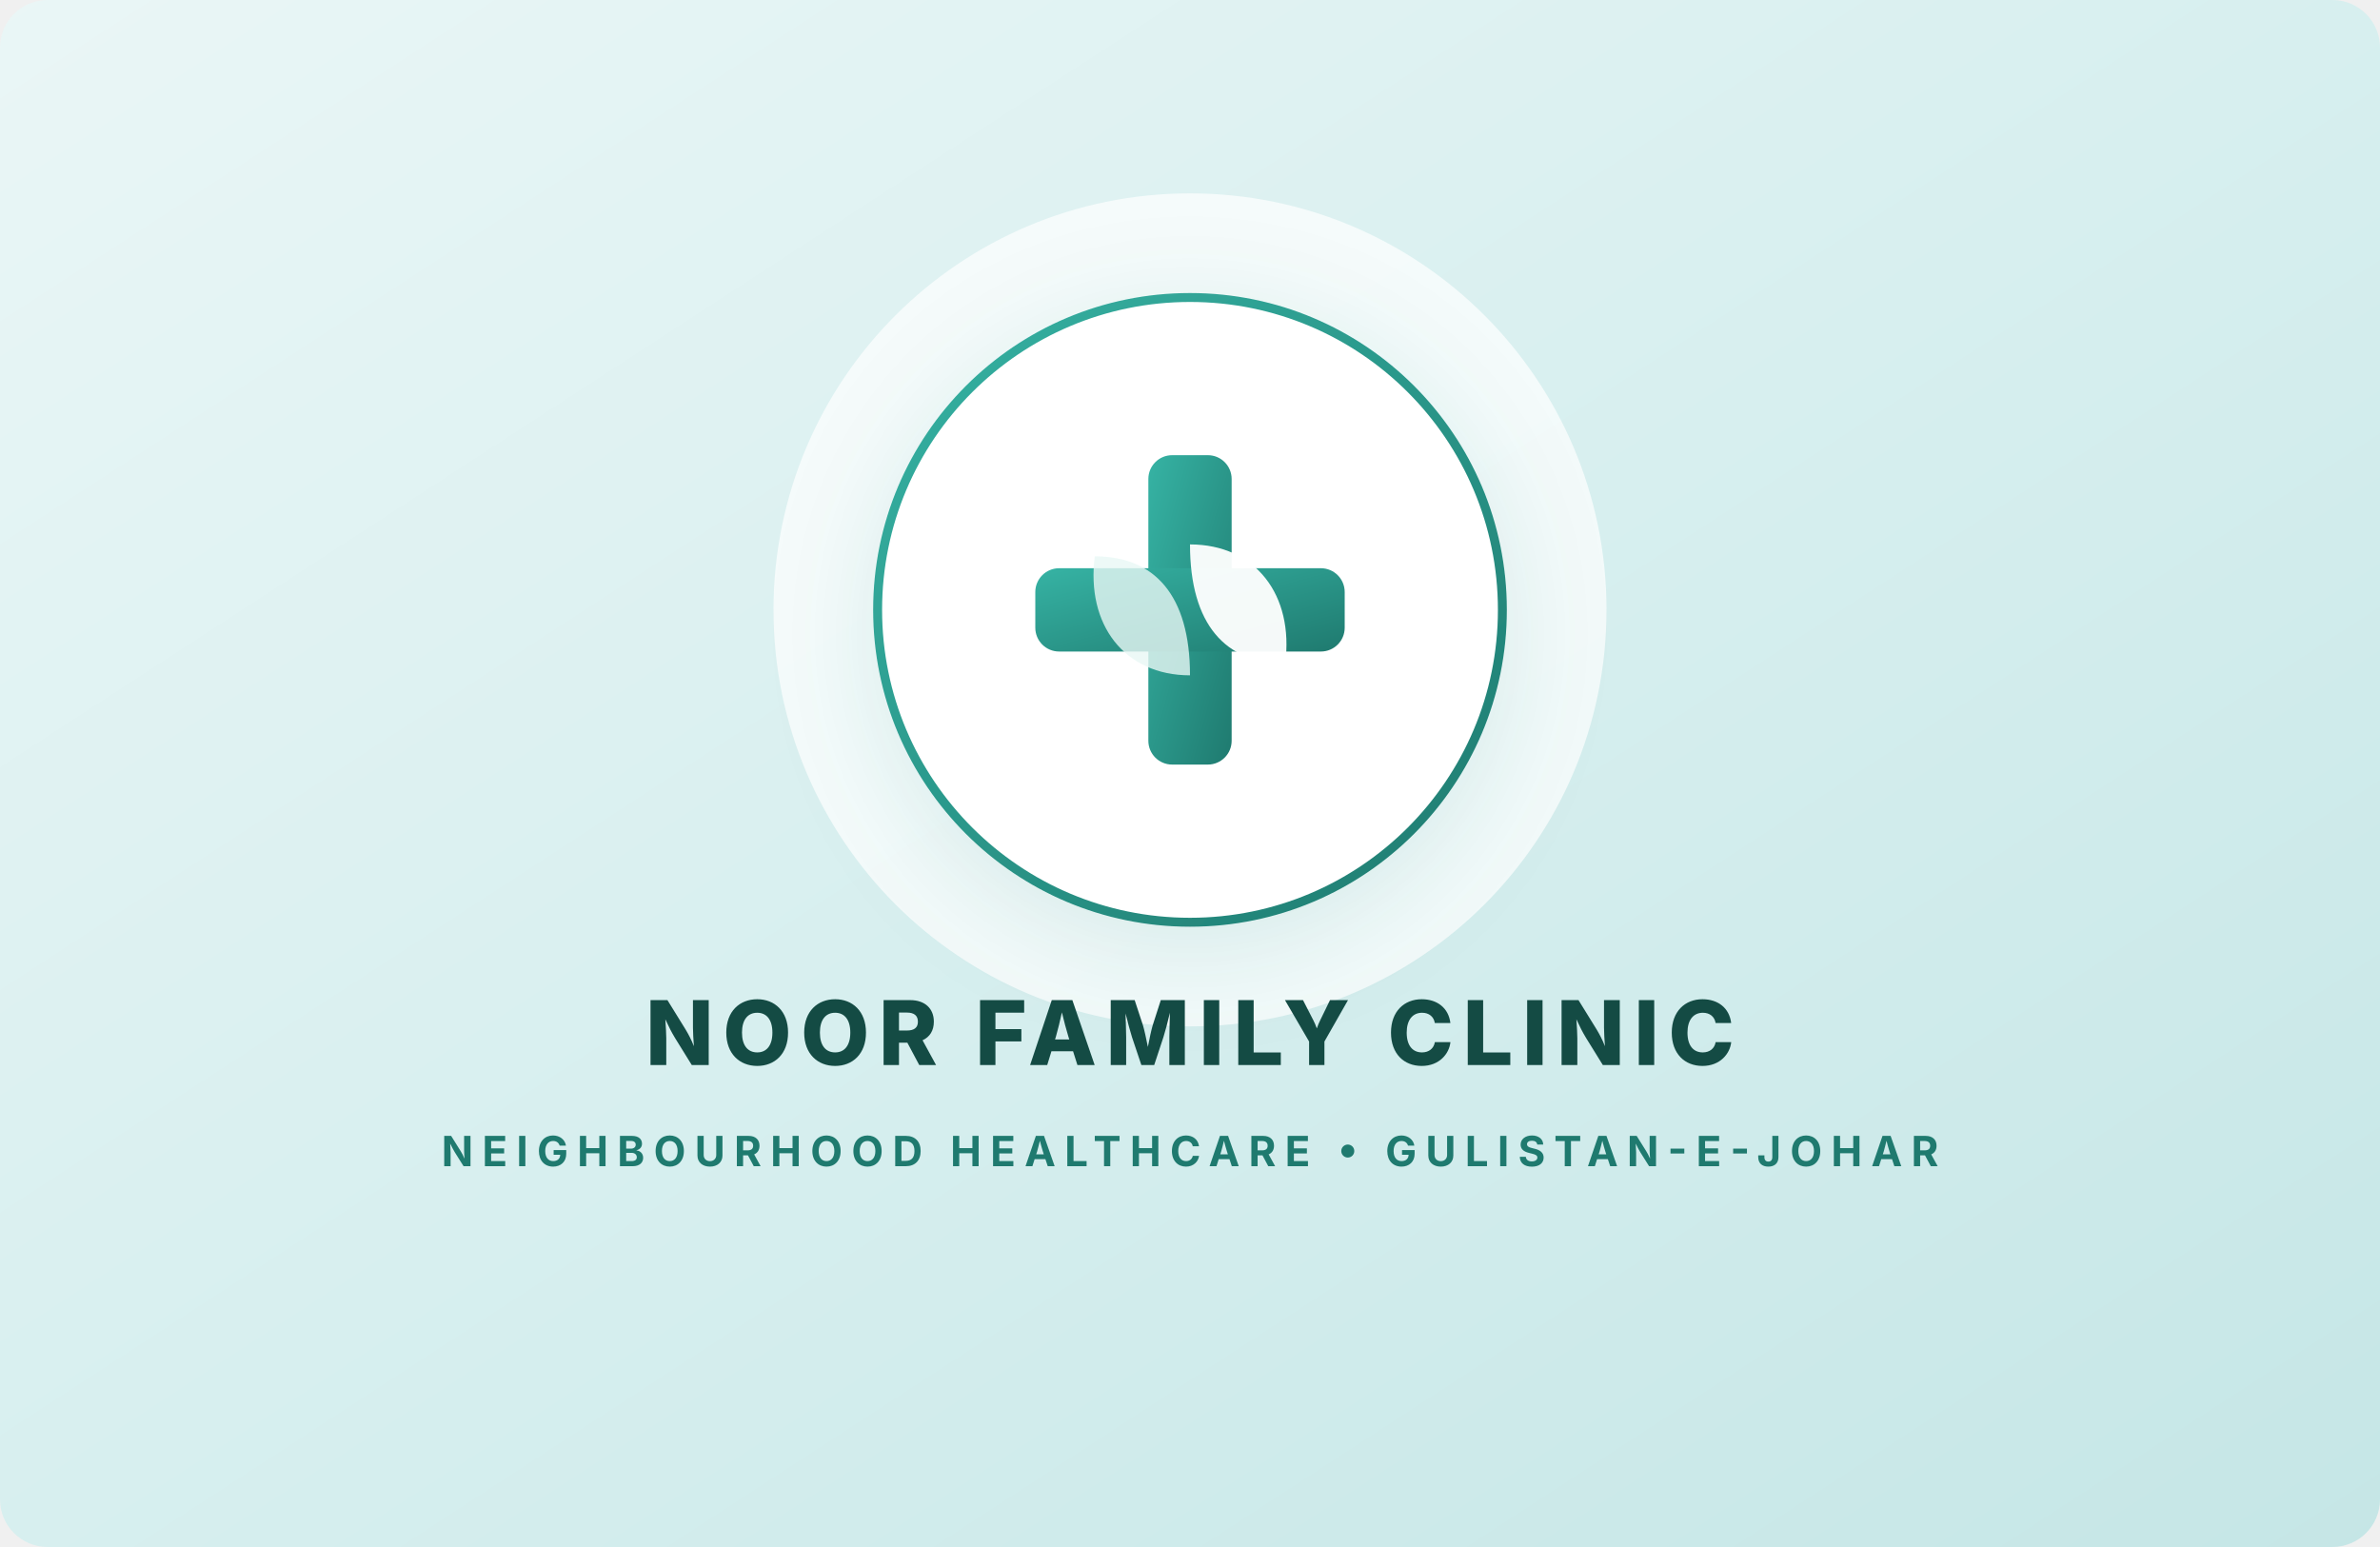
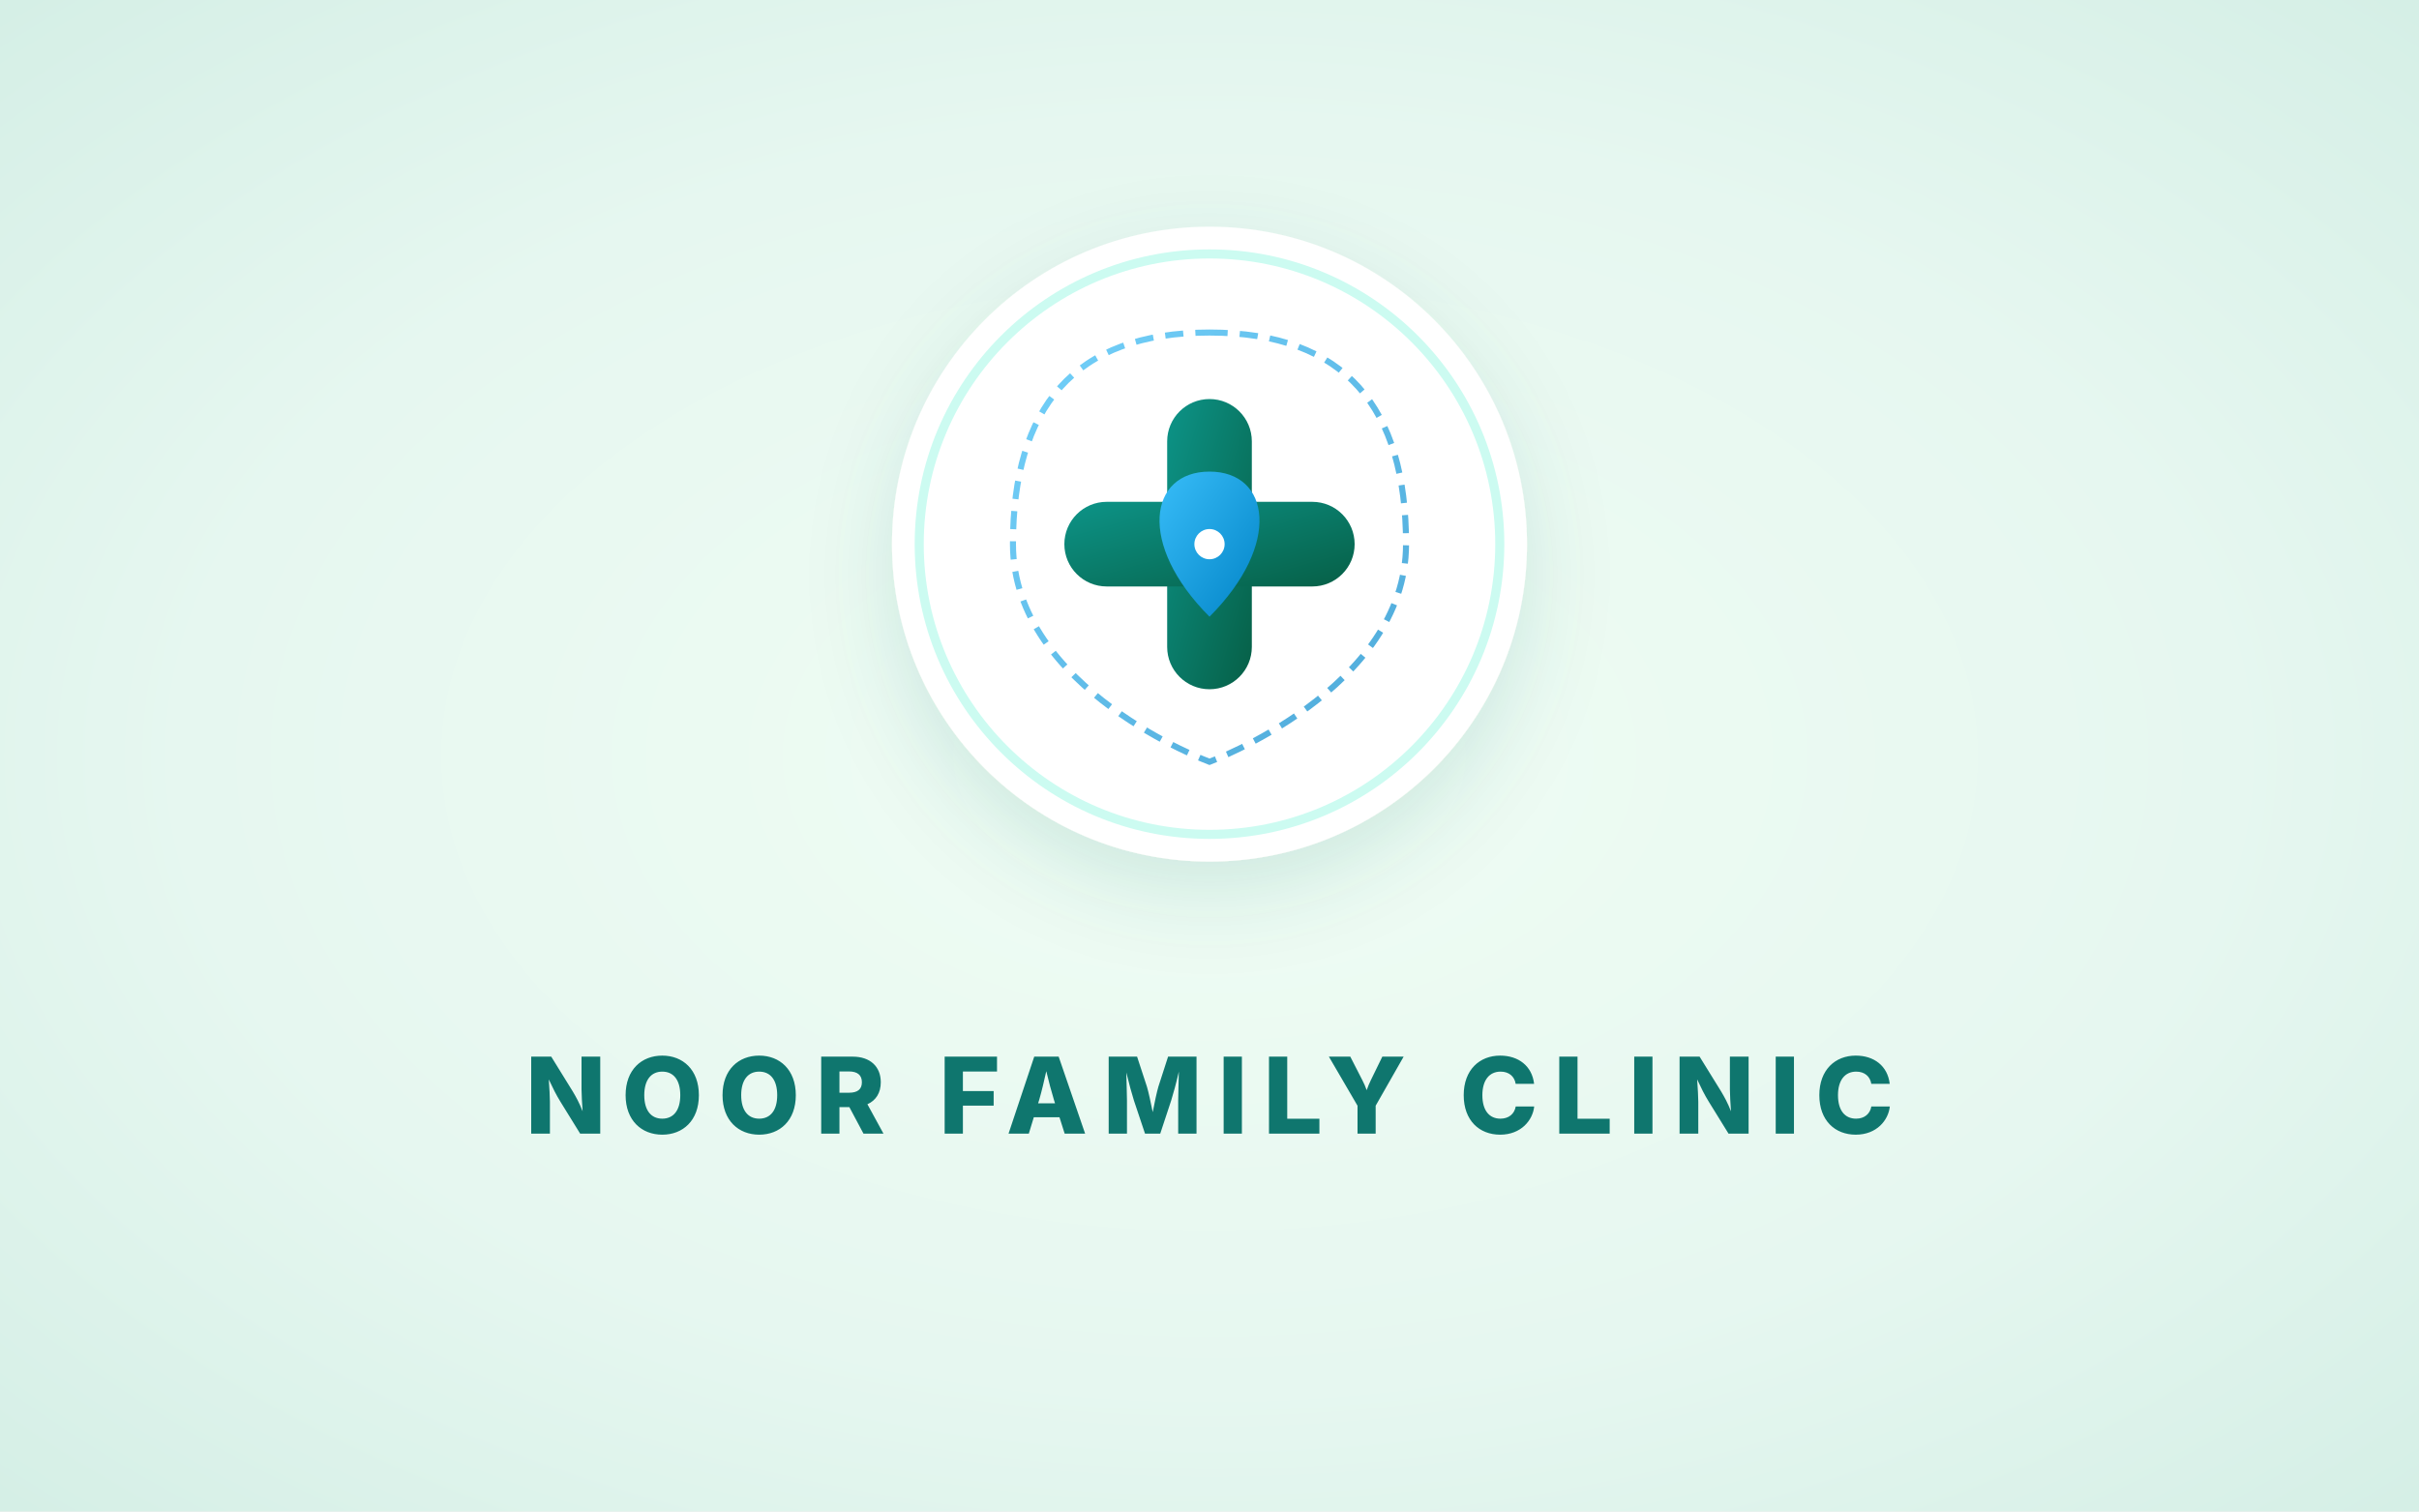
- <svg xmlns="http://www.w3.org/2000/svg" viewBox="0 0 800 520" width="100%" height="100%">
+ <svg xmlns="http://www.w3.org/2000/svg" viewBox="0 0 800 500" width="100%" height="100%">
  <defs>
-     <linearGradient id="bg-noor" x1="0%" y1="0%" x2="100%" y2="100%">
-       <stop offset="0%" stop-color="#EAF6F6" />
-       <stop offset="50%" stop-color="#D7EFEF" />
-       <stop offset="100%" stop-color="#C5E6E6" />
+     <radialGradient id="nfc-bg" cx="50%" cy="50%" r="70%">
+       <stop offset="0%" stop-color="#F0FDF4" />
+       <stop offset="60%" stop-color="#E6F7F0" />
+       <stop offset="100%" stop-color="#D5EFE6" />
+     </radialGradient>
+     <linearGradient id="teal-grad" x1="0%" y1="0%" x2="100%" y2="100%">
+       <stop offset="0%" stop-color="#0D9488" />
+       <stop offset="100%" stop-color="#065F46" />
    </linearGradient>
-     <linearGradient id="teal-grad" x1="0%" y1="0%" x2="100%" y2="100%">
-       <stop offset="0%" stop-color="#36B3A4" />
-       <stop offset="100%" stop-color="#1F7A6F" />
+     <linearGradient id="cyan-accent" x1="0%" y1="0%" x2="100%" y2="100%">
+       <stop offset="0%" stop-color="#38BDF8" />
+       <stop offset="100%" stop-color="#0284C7" />
    </linearGradient>
-     <linearGradient id="blue-grad" x1="0%" y1="0%" x2="100%" y2="100%">
-       <stop offset="0%" stop-color="#4F9DE6" />
-       <stop offset="100%" stop-color="#2864A8" />
-     </linearGradient>
+     <filter id="nfc-shadow" x="-20%" y="-20%" width="140%" height="140%">
+       <feDropShadow dx="0" dy="10" stdDeviation="14" flood-color="#0F766E" flood-opacity="0.14" />
+     </filter>
  </defs>
-   <rect width="800" height="520" rx="16" fill="url(#bg-noor)" />
-   <circle cx="400" cy="205" r="140" fill="#FFFFFF" fill-opacity="0.7" />
-   <circle cx="400" cy="205" r="105" fill="#FFFFFF" stroke="url(#teal-grad)" stroke-width="3" filter="drop-shadow(0 8px 18px rgba(31,122,111,0.12))" />
-   <g transform="translate(400, 205)">
-     <rect x="-14" y="-52" width="28" height="104" rx="8" fill="url(#teal-grad)" />
-     <rect x="-52" y="-14" width="104" height="28" rx="8" fill="url(#teal-grad)" />
-     <path d="M 0 -22 C 22 -22 35 -5 32 18 C 12 18 0 5 0 -22 Z" fill="#FFFFFF" opacity="0.95" />
-     <path d="M 0 22 C -22 22 -35 5 -32 -18 C -12 -18 0 -5 0 22 Z" fill="#E8F8F5" opacity="0.8" />
+   <rect width="800" height="500" fill="url(#nfc-bg)" />
+   <circle cx="400" cy="180" r="105" fill="#FFFFFF" filter="url(#nfc-shadow)" />
+   <circle cx="400" cy="180" r="96" fill="none" stroke="#CCFBF1" stroke-width="3" />
+   <g transform="translate(400, 180)">
+     <path d="M 0 -70 C 45 -70 65 -45 65 0 C 65 48 0 72 0 72 C 0 72 -65 48 -65 0 C -65 -45 -45 -70 0 -70 Z" fill="none" stroke="url(#cyan-accent)" stroke-width="2" stroke-dasharray="6 4" opacity="0.7" />
+     <rect x="-14" y="-48" width="28" height="96" rx="14" fill="url(#teal-grad)" />
+     <rect x="-48" y="-14" width="96" height="28" rx="14" fill="url(#teal-grad)" />
+     <path d="M 0 -24 C 20 -24 24 0 0 24 C -24 0 -20 -24 0 -24 Z" fill="url(#cyan-accent)" />
+     <circle cx="0" cy="0" r="5" fill="#FFFFFF" />
  </g>
-   <text x="400" y="358" font-family="'Manrope', -apple-system, sans-serif" font-size="30" font-weight="800" fill="#144B44" text-anchor="middle" letter-spacing="3">NOOR FAMILY CLINIC</text>
-   <text x="400" y="392" font-family="'Manrope', -apple-system, sans-serif" font-size="14" font-weight="700" fill="#1F7A6F" text-anchor="middle" letter-spacing="3">NEIGHBOURHOOD HEALTHCARE • GULISTAN-E-JOHAR</text>
-   <line x1="320" y1="416" x2="480" y2="416" stroke="url(#teal-grad)" stroke-width="2.5" stroke-linecap="round" />
+   <text x="400" y="375" text-anchor="middle" font-family="'Plus Jakarta Sans', 'Inter', 'Segoe UI', sans-serif" font-size="35" font-weight="800" letter-spacing="5" fill="#0F766E">NOOR FAMILY CLINIC</text>
+   <line x1="280" y1="400" x2="520" y2="400" stroke="url(#cyan-accent)" stroke-width="2.5" stroke-linecap="round" />
</svg>
